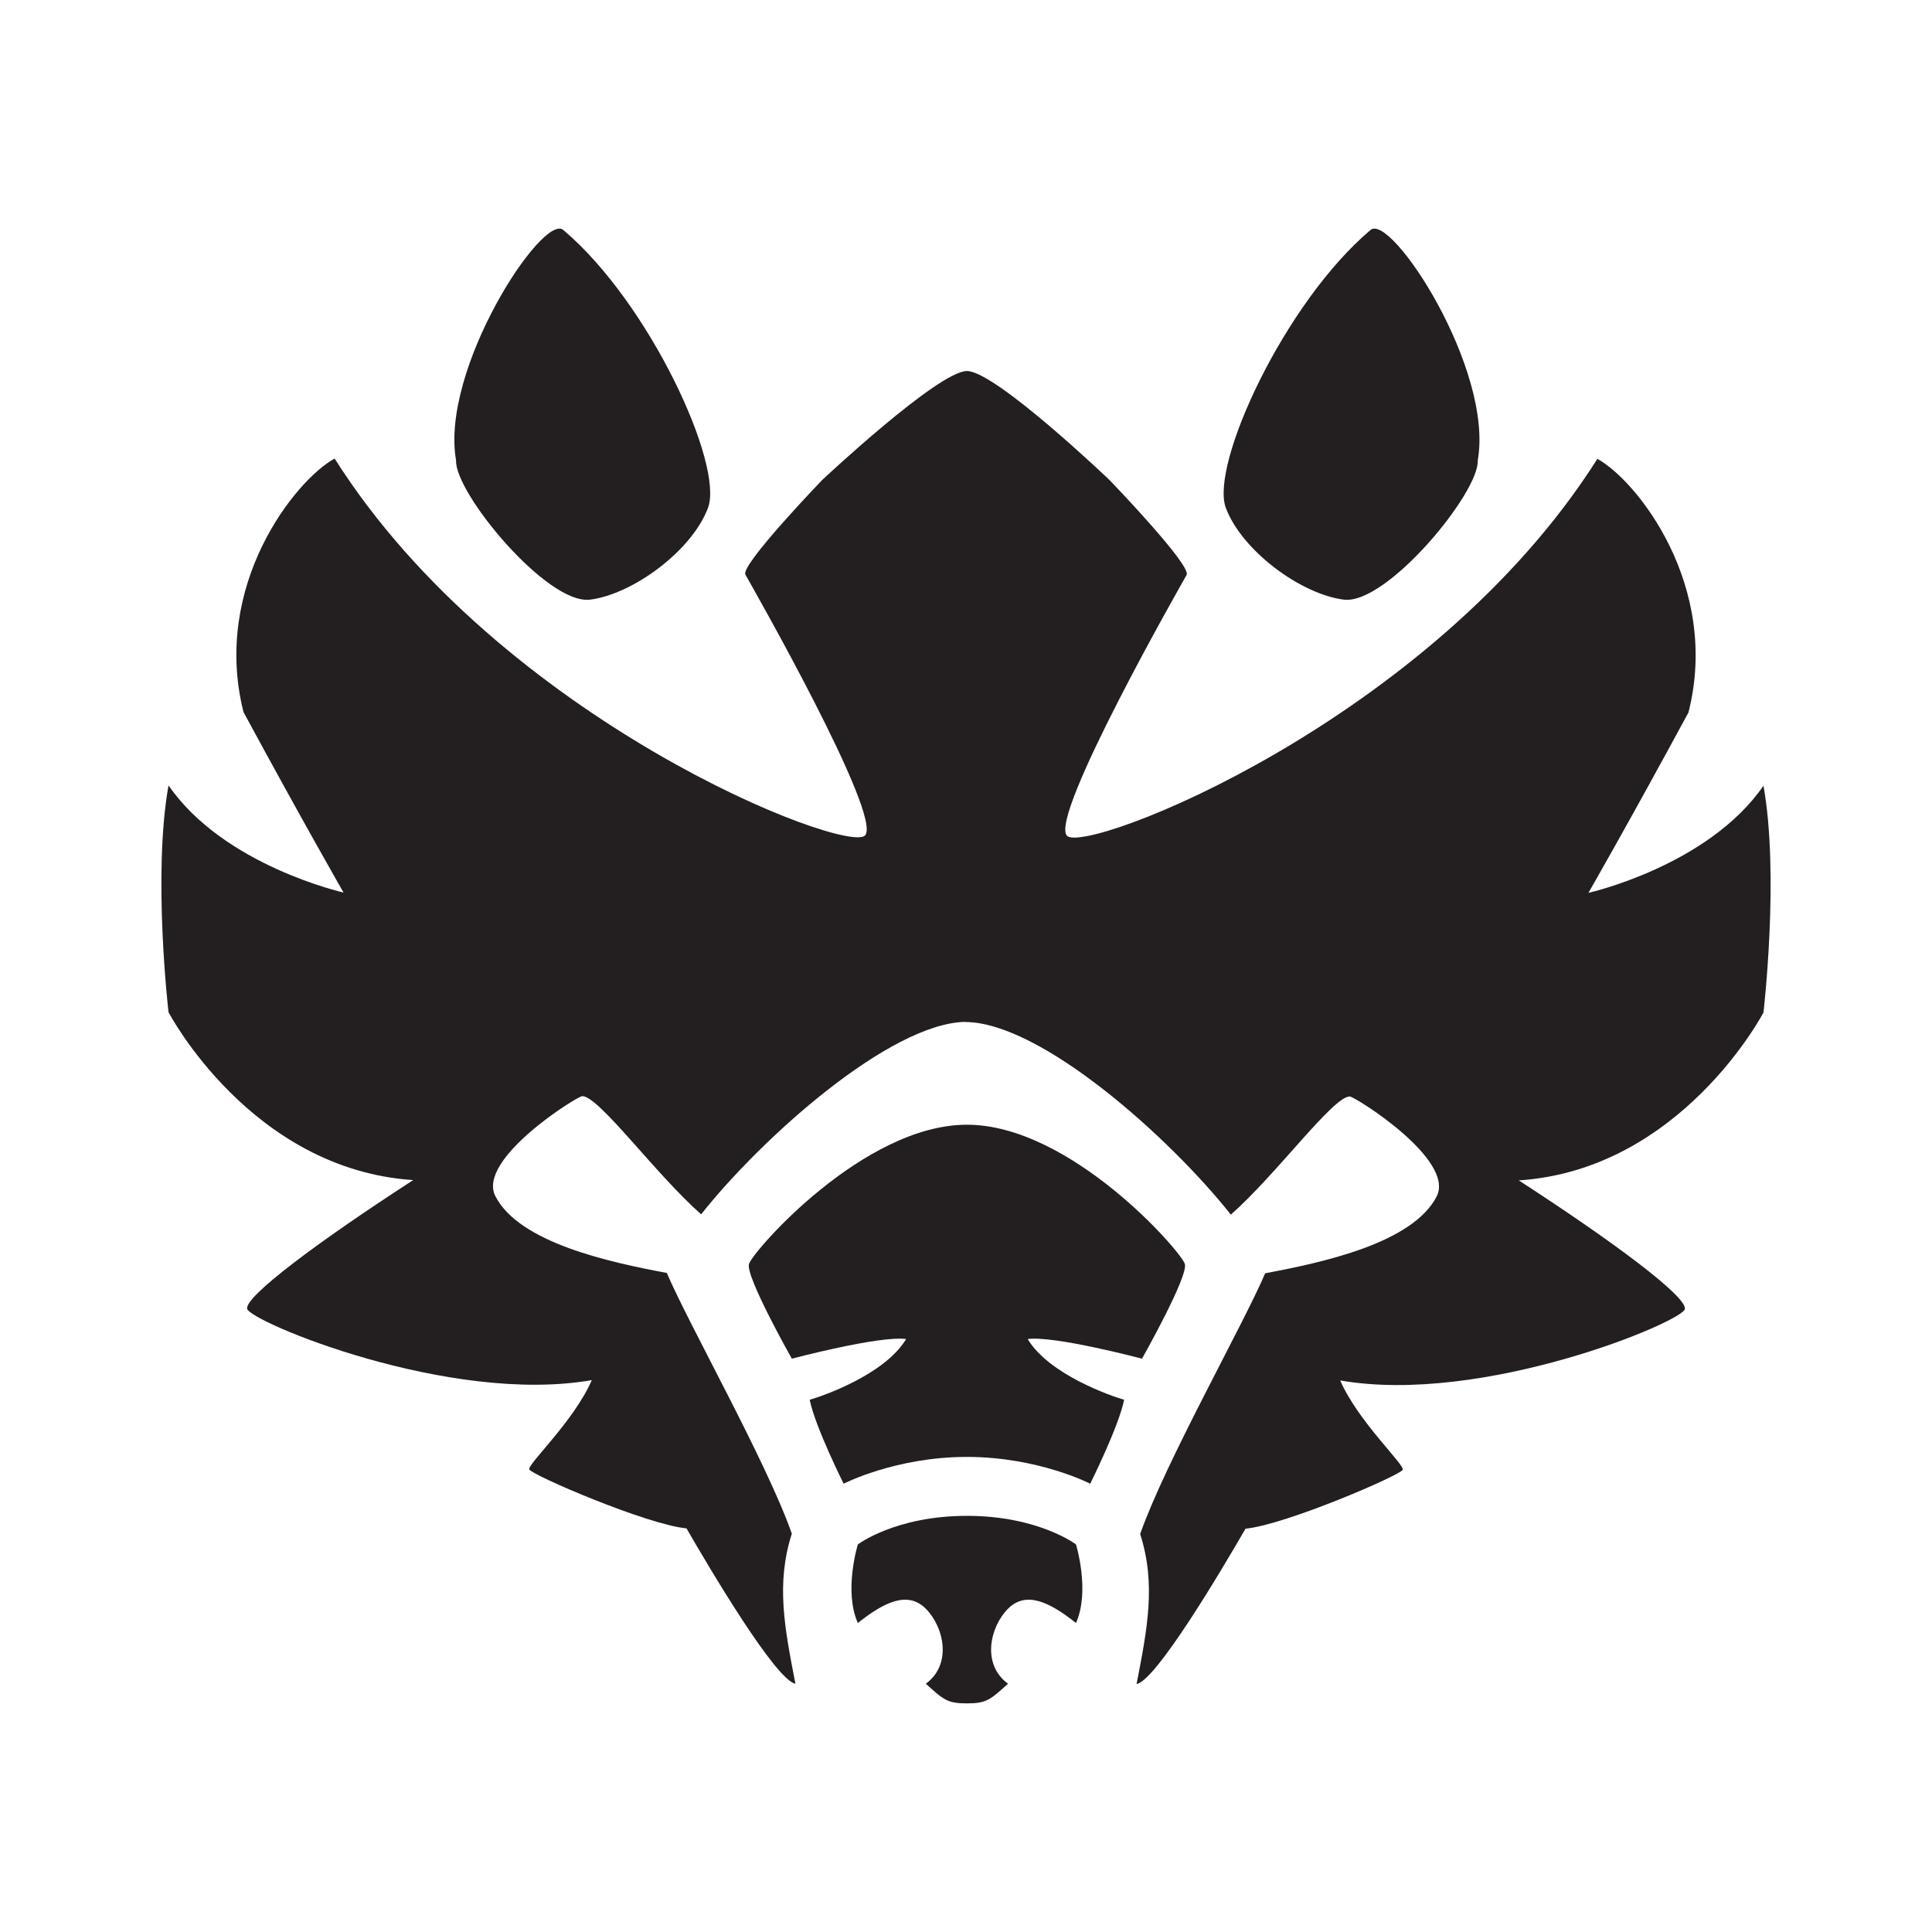
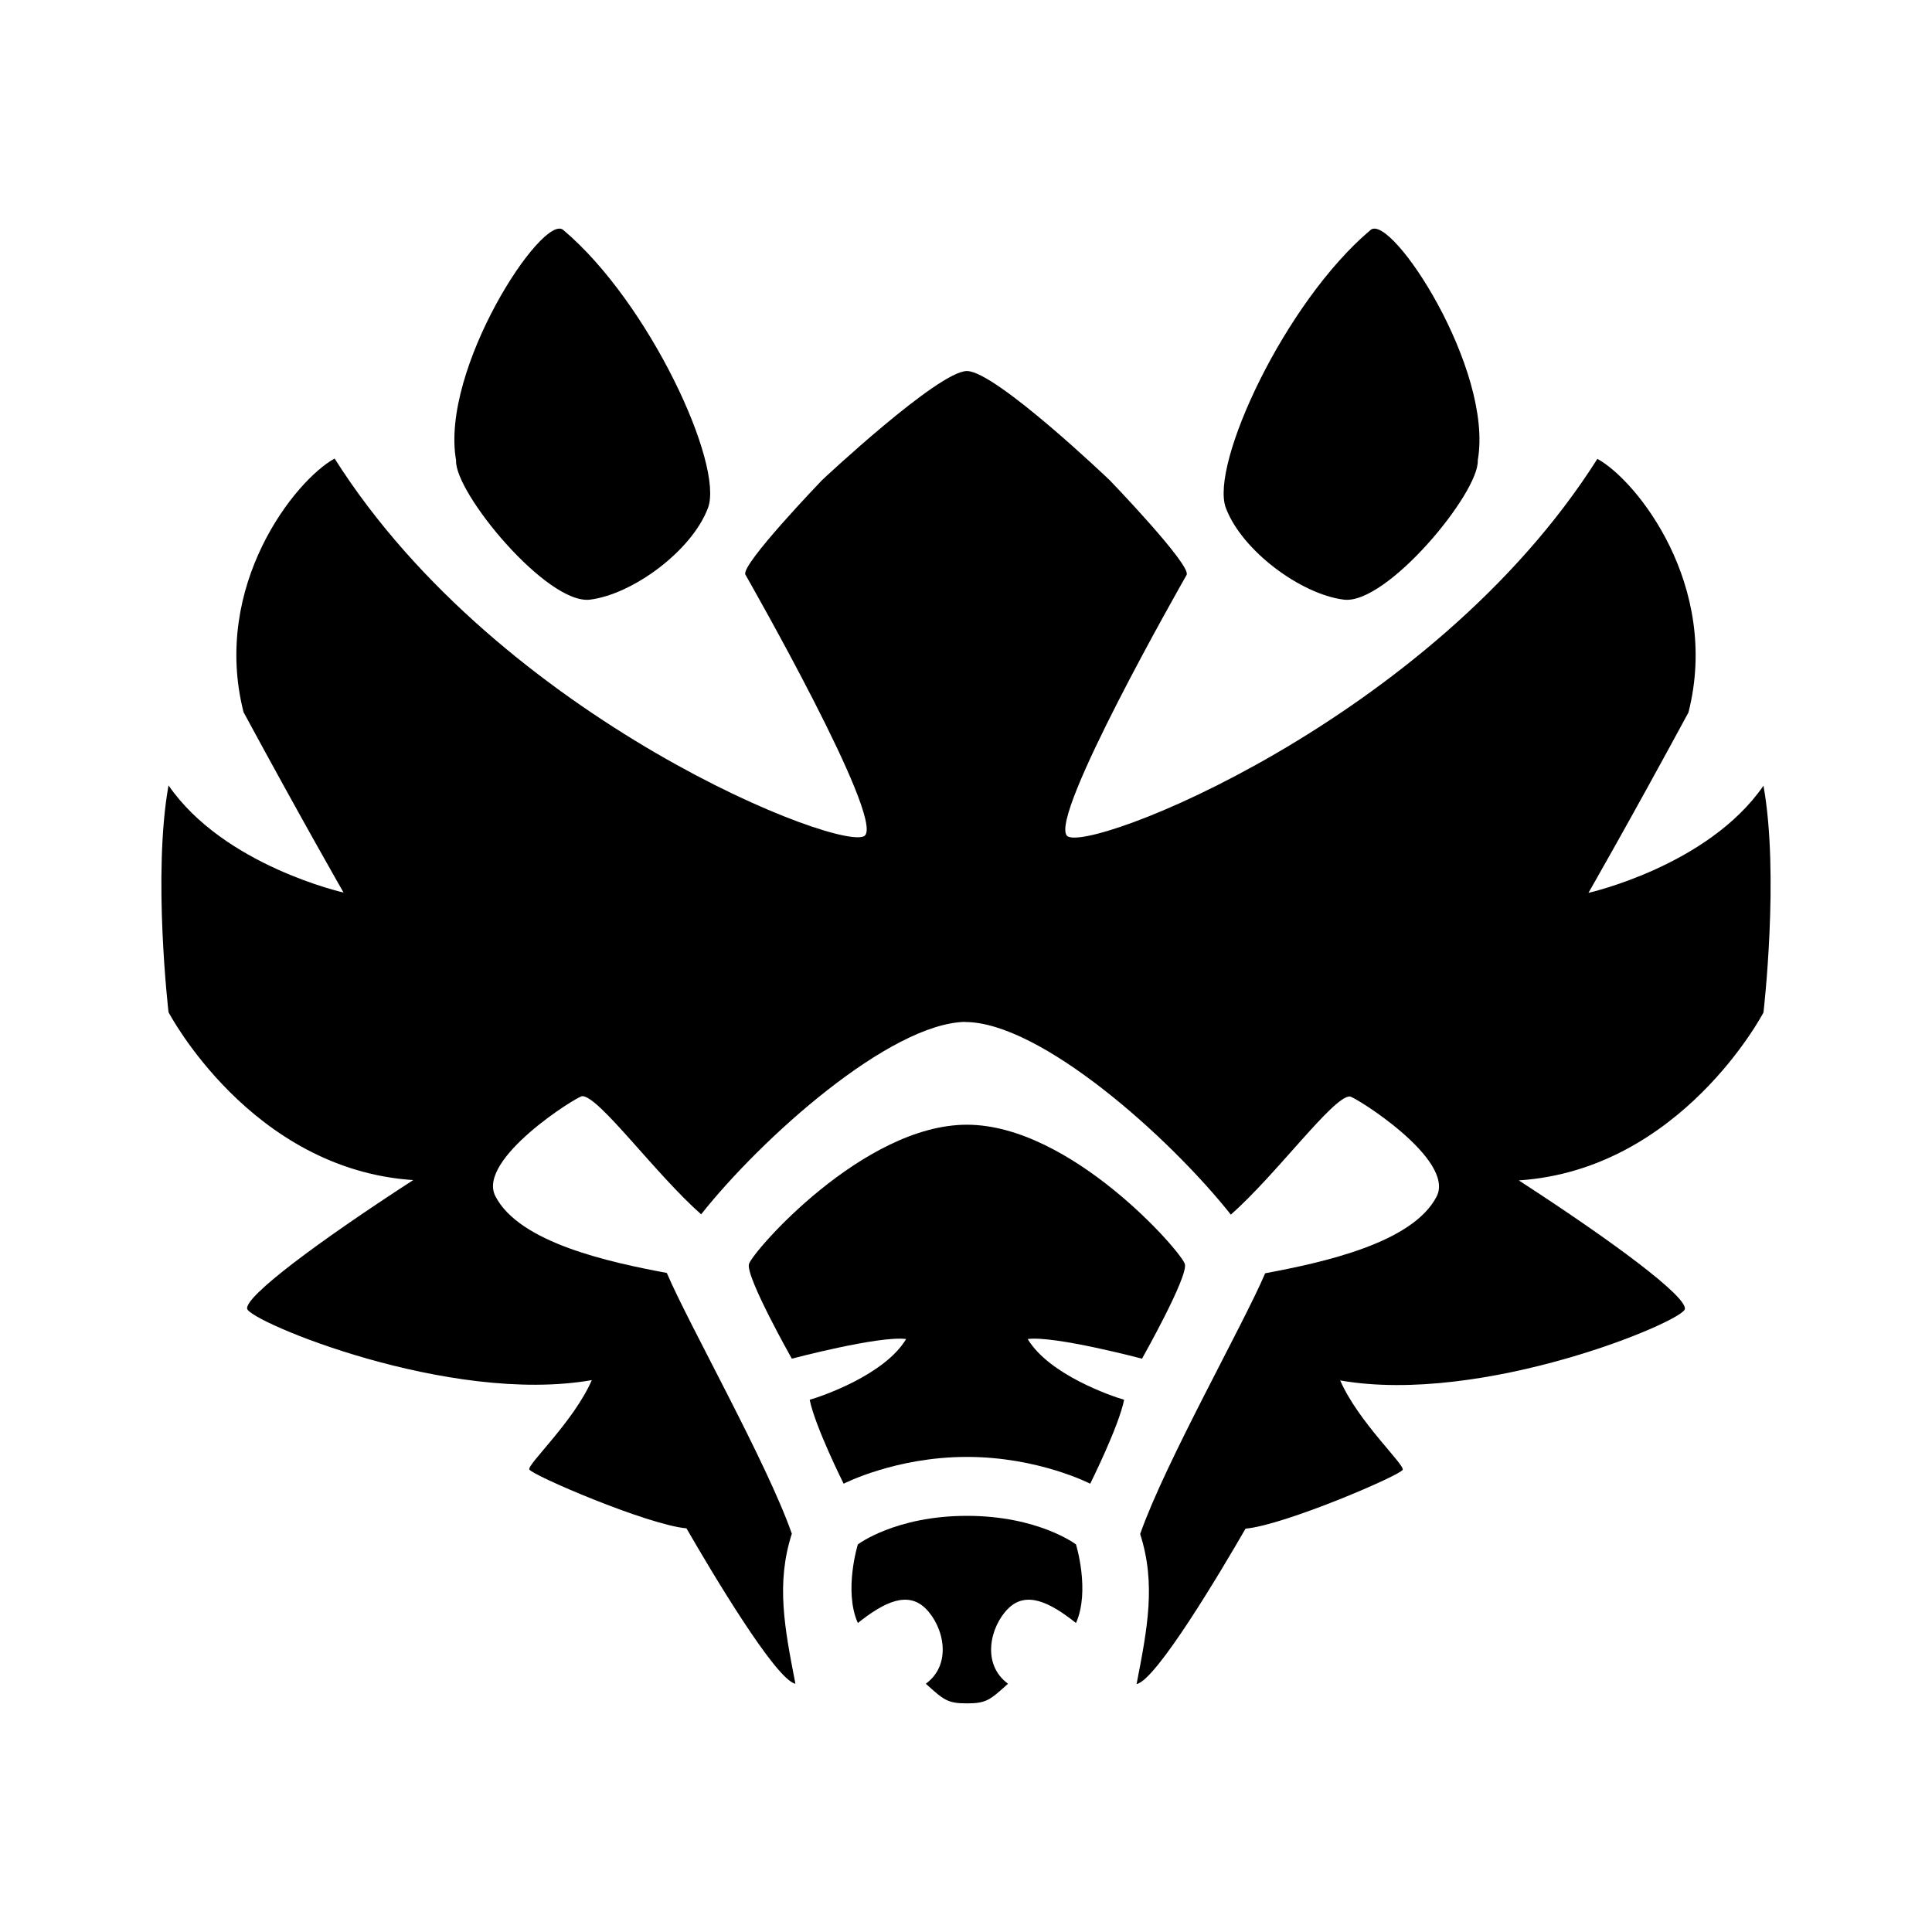
<svg xmlns="http://www.w3.org/2000/svg" version="1.1" width="300pt" height="300pt" viewBox="0 0 300 300">
  <g enable-background="new">
    <clipPath id="cp0">
      <path transform="matrix(1,0,0,-1,0,300)" d="M 0 300 L 300 300 L 300 0 L 0 0 Z " />
    </clipPath>
    <g clip-path="url(#cp0)">
-       <path transform="matrix(1,0,0,-1,87.4585,35.70459)" d="M 0 0 C -3.18 2.682 -19.136 -21.631 -16.64 -35.775 C -16.903 -40.767 -2.496 -58.239 4.16 -57.407 C 10.816 -56.575 19.982 -49.817 22.478 -43.161 C 24.974 -36.505 13.392 -11.291 0 0 " fill="#231f20" />
-       <path transform="matrix(1,0,0,-1,212.8262,35.70459)" d="M 0 0 C 3.181 2.682 19.136 -21.631 16.64 -35.775 C 16.903 -40.767 2.496 -58.239 -4.16 -57.407 C -10.815 -56.575 -19.982 -49.817 -22.479 -43.161 C -24.974 -36.505 -13.392 -11.291 0 0 " fill="#231f20" />
-       <path transform="matrix(1,0,0,-1,273.8311,122.002)" d="M 0 0 C -8.598 -12.48 -27.179 -16.64 -27.179 -16.64 C -27.179 -16.64 -20.8 -5.546 -11.648 11.37 C -6.656 31.061 -19.69 47.423 -25.792 50.751 C -51.583 9.983 -105.385 -10.816 -108.158 -7.766 C -110.932 -4.715 -90.401 31.266 -89.577 32.725 C -88.753 34.183 -101.502 47.423 -101.502 47.423 C -101.502 47.423 -119.251 64.389 -123.688 64.389 C -128.126 64.389 -146.16 47.472 -146.16 47.472 C -146.16 47.472 -158.91 34.231 -158.085 32.773 C -157.261 31.315 -136.731 -4.666 -139.504 -7.717 C -142.277 -10.767 -196.079 10.032 -221.871 50.799 C -227.972 47.472 -241.006 31.109 -236.014 11.419 C -226.862 -5.498 -220.484 -16.591 -220.484 -16.591 C -220.484 -16.591 -239.065 -12.431 -247.662 .048 C -250.158 -13.818 -247.662 -35.172 -247.662 -35.172 C -247.662 -35.172 -234.905 -59.577 -209.668 -61.241 C -224.644 -70.947 -235.737 -79.268 -235.459 -81.208 C -235.182 -83.149 -204.122 -96.184 -181.935 -92.302 C -184.708 -98.68 -191.919 -105.336 -191.642 -106.168 C -191.365 -107 -173.338 -114.765 -167.237 -115.319 C -163.554 -121.698 -153.371 -138.893 -150.32 -139.447 C -151.984 -130.851 -153.371 -123.917 -150.875 -116.151 C -154.757 -105.059 -166.881 -83.663 -170.288 -75.662 C -179.162 -73.998 -193.188 -70.995 -196.911 -63.736 C -199.853 -58.001 -184.189 -48.206 -183.415 -48.206 C -180.826 -48.206 -172.079 -60.277 -164.958 -66.557 C -155.496 -54.622 -135.706 -36.948 -123.974 -36.673 L -123.974 -36.696 C -112.277 -36.696 -92.24 -54.577 -82.704 -66.605 C -75.584 -60.326 -66.836 -48.255 -64.247 -48.255 C -63.474 -48.255 -47.81 -58.05 -50.751 -63.785 C -54.474 -71.044 -68.5 -74.047 -77.375 -75.711 C -80.782 -83.712 -92.905 -105.107 -96.788 -116.2 C -94.292 -123.966 -95.679 -130.899 -97.342 -139.496 C -94.292 -138.941 -84.108 -121.747 -80.426 -115.368 C -74.324 -114.813 -56.298 -107.049 -56.021 -106.217 C -55.743 -105.385 -62.954 -98.729 -65.727 -92.351 C -43.541 -96.232 -12.479 -83.198 -12.203 -81.257 C -11.926 -79.316 -23.019 -70.996 -37.994 -61.289 C -12.758 -59.626 0 -35.221 0 -35.221 C 0 -35.221 2.496 -13.866 0 0 " fill="#231f20" />
-       <path transform="matrix(1,0,0,-1,177.3281,210.9756)" d="M 0 0 C 0 0 7.21 12.757 6.656 14.698 C 6.102 16.64 -11.094 36.33 -27.186 36.33 C -43.279 36.33 -60.473 16.64 -61.028 14.698 C -61.582 12.757 -54.372 0 -54.372 0 C -54.372 0 -40.783 3.605 -36.623 3.051 C -39.951 -2.496 -49.657 -5.824 -51.599 -6.379 C -50.767 -10.538 -46.329 -19.413 -46.329 -19.413 C -46.329 -19.413 -38.271 -15.253 -27.186 -15.253 C -16.101 -15.253 -8.042 -19.413 -8.042 -19.413 C -8.042 -19.413 -3.605 -10.538 -2.773 -6.379 C -4.715 -5.824 -14.421 -2.496 -17.749 3.051 C -13.589 3.605 0 0 0 0 " fill="#231f20" />
-       <path transform="matrix(1,0,0,-1,167.0781,239.8174)" d="M 0 0 C 0 0 -5.835 4.437 -16.936 4.437 C -28.037 4.437 -33.872 0 -33.872 0 C -33.872 0 -36.102 -7.211 -33.872 -12.203 C -29.701 -8.875 -26.087 -7.211 -23.318 -9.984 C -20.549 -12.758 -19.155 -18.581 -23.318 -21.632 C -20.549 -24.128 -19.979 -24.683 -16.936 -24.683 C -13.893 -24.683 -13.323 -24.128 -10.554 -21.632 C -14.717 -18.581 -13.323 -12.758 -10.554 -9.984 C -7.784 -7.211 -4.171 -8.875 0 -12.203 C 2.23 -7.211 0 0 0 0 " fill="#231f20" />
+       <path transform="matrix(1,0,0,-1,87.4585,35.70459)" d="M 0 0 C -3.18 2.682 -19.136 -21.631 -16.64 -35.775 C -16.903 -40.767 -2.496 -58.239 4.16 -57.407 C 10.816 -56.575 19.982 -49.817 22.478 -43.161 C 24.974 -36.505 13.392 -11.291 0 0 " fill="currentColor" />
+       <path transform="matrix(1,0,0,-1,212.8262,35.70459)" d="M 0 0 C 3.181 2.682 19.136 -21.631 16.64 -35.775 C 16.903 -40.767 2.496 -58.239 -4.16 -57.407 C -10.815 -56.575 -19.982 -49.817 -22.479 -43.161 C -24.974 -36.505 -13.392 -11.291 0 0 " fill="currentColor" />
+       <path transform="matrix(1,0,0,-1,273.8311,122.002)" d="M 0 0 C -8.598 -12.48 -27.179 -16.64 -27.179 -16.64 C -27.179 -16.64 -20.8 -5.546 -11.648 11.37 C -6.656 31.061 -19.69 47.423 -25.792 50.751 C -51.583 9.983 -105.385 -10.816 -108.158 -7.766 C -110.932 -4.715 -90.401 31.266 -89.577 32.725 C -88.753 34.183 -101.502 47.423 -101.502 47.423 C -101.502 47.423 -119.251 64.389 -123.688 64.389 C -128.126 64.389 -146.16 47.472 -146.16 47.472 C -146.16 47.472 -158.91 34.231 -158.085 32.773 C -157.261 31.315 -136.731 -4.666 -139.504 -7.717 C -142.277 -10.767 -196.079 10.032 -221.871 50.799 C -227.972 47.472 -241.006 31.109 -236.014 11.419 C -226.862 -5.498 -220.484 -16.591 -220.484 -16.591 C -220.484 -16.591 -239.065 -12.431 -247.662 .048 C -250.158 -13.818 -247.662 -35.172 -247.662 -35.172 C -247.662 -35.172 -234.905 -59.577 -209.668 -61.241 C -224.644 -70.947 -235.737 -79.268 -235.459 -81.208 C -235.182 -83.149 -204.122 -96.184 -181.935 -92.302 C -184.708 -98.68 -191.919 -105.336 -191.642 -106.168 C -191.365 -107 -173.338 -114.765 -167.237 -115.319 C -163.554 -121.698 -153.371 -138.893 -150.32 -139.447 C -151.984 -130.851 -153.371 -123.917 -150.875 -116.151 C -154.757 -105.059 -166.881 -83.663 -170.288 -75.662 C -179.162 -73.998 -193.188 -70.995 -196.911 -63.736 C -199.853 -58.001 -184.189 -48.206 -183.415 -48.206 C -180.826 -48.206 -172.079 -60.277 -164.958 -66.557 C -155.496 -54.622 -135.706 -36.948 -123.974 -36.673 L -123.974 -36.696 C -112.277 -36.696 -92.24 -54.577 -82.704 -66.605 C -75.584 -60.326 -66.836 -48.255 -64.247 -48.255 C -63.474 -48.255 -47.81 -58.05 -50.751 -63.785 C -54.474 -71.044 -68.5 -74.047 -77.375 -75.711 C -80.782 -83.712 -92.905 -105.107 -96.788 -116.2 C -94.292 -123.966 -95.679 -130.899 -97.342 -139.496 C -94.292 -138.941 -84.108 -121.747 -80.426 -115.368 C -74.324 -114.813 -56.298 -107.049 -56.021 -106.217 C -55.743 -105.385 -62.954 -98.729 -65.727 -92.351 C -43.541 -96.232 -12.479 -83.198 -12.203 -81.257 C -11.926 -79.316 -23.019 -70.996 -37.994 -61.289 C -12.758 -59.626 0 -35.221 0 -35.221 C 0 -35.221 2.496 -13.866 0 0 " fill="currentColor" />
+       <path transform="matrix(1,0,0,-1,177.3281,210.9756)" d="M 0 0 C 0 0 7.21 12.757 6.656 14.698 C 6.102 16.64 -11.094 36.33 -27.186 36.33 C -43.279 36.33 -60.473 16.64 -61.028 14.698 C -61.582 12.757 -54.372 0 -54.372 0 C -54.372 0 -40.783 3.605 -36.623 3.051 C -39.951 -2.496 -49.657 -5.824 -51.599 -6.379 C -50.767 -10.538 -46.329 -19.413 -46.329 -19.413 C -46.329 -19.413 -38.271 -15.253 -27.186 -15.253 C -16.101 -15.253 -8.042 -19.413 -8.042 -19.413 C -8.042 -19.413 -3.605 -10.538 -2.773 -6.379 C -4.715 -5.824 -14.421 -2.496 -17.749 3.051 C -13.589 3.605 0 0 0 0 " fill="currentColor" />
+       <path transform="matrix(1,0,0,-1,167.0781,239.8174)" d="M 0 0 C 0 0 -5.835 4.437 -16.936 4.437 C -28.037 4.437 -33.872 0 -33.872 0 C -33.872 0 -36.102 -7.211 -33.872 -12.203 C -29.701 -8.875 -26.087 -7.211 -23.318 -9.984 C -20.549 -12.758 -19.155 -18.581 -23.318 -21.632 C -20.549 -24.128 -19.979 -24.683 -16.936 -24.683 C -13.893 -24.683 -13.323 -24.128 -10.554 -21.632 C -14.717 -18.581 -13.323 -12.758 -10.554 -9.984 C -7.784 -7.211 -4.171 -8.875 0 -12.203 C 2.23 -7.211 0 0 0 0 " fill="currentColor" />
    </g>
  </g>
</svg>
